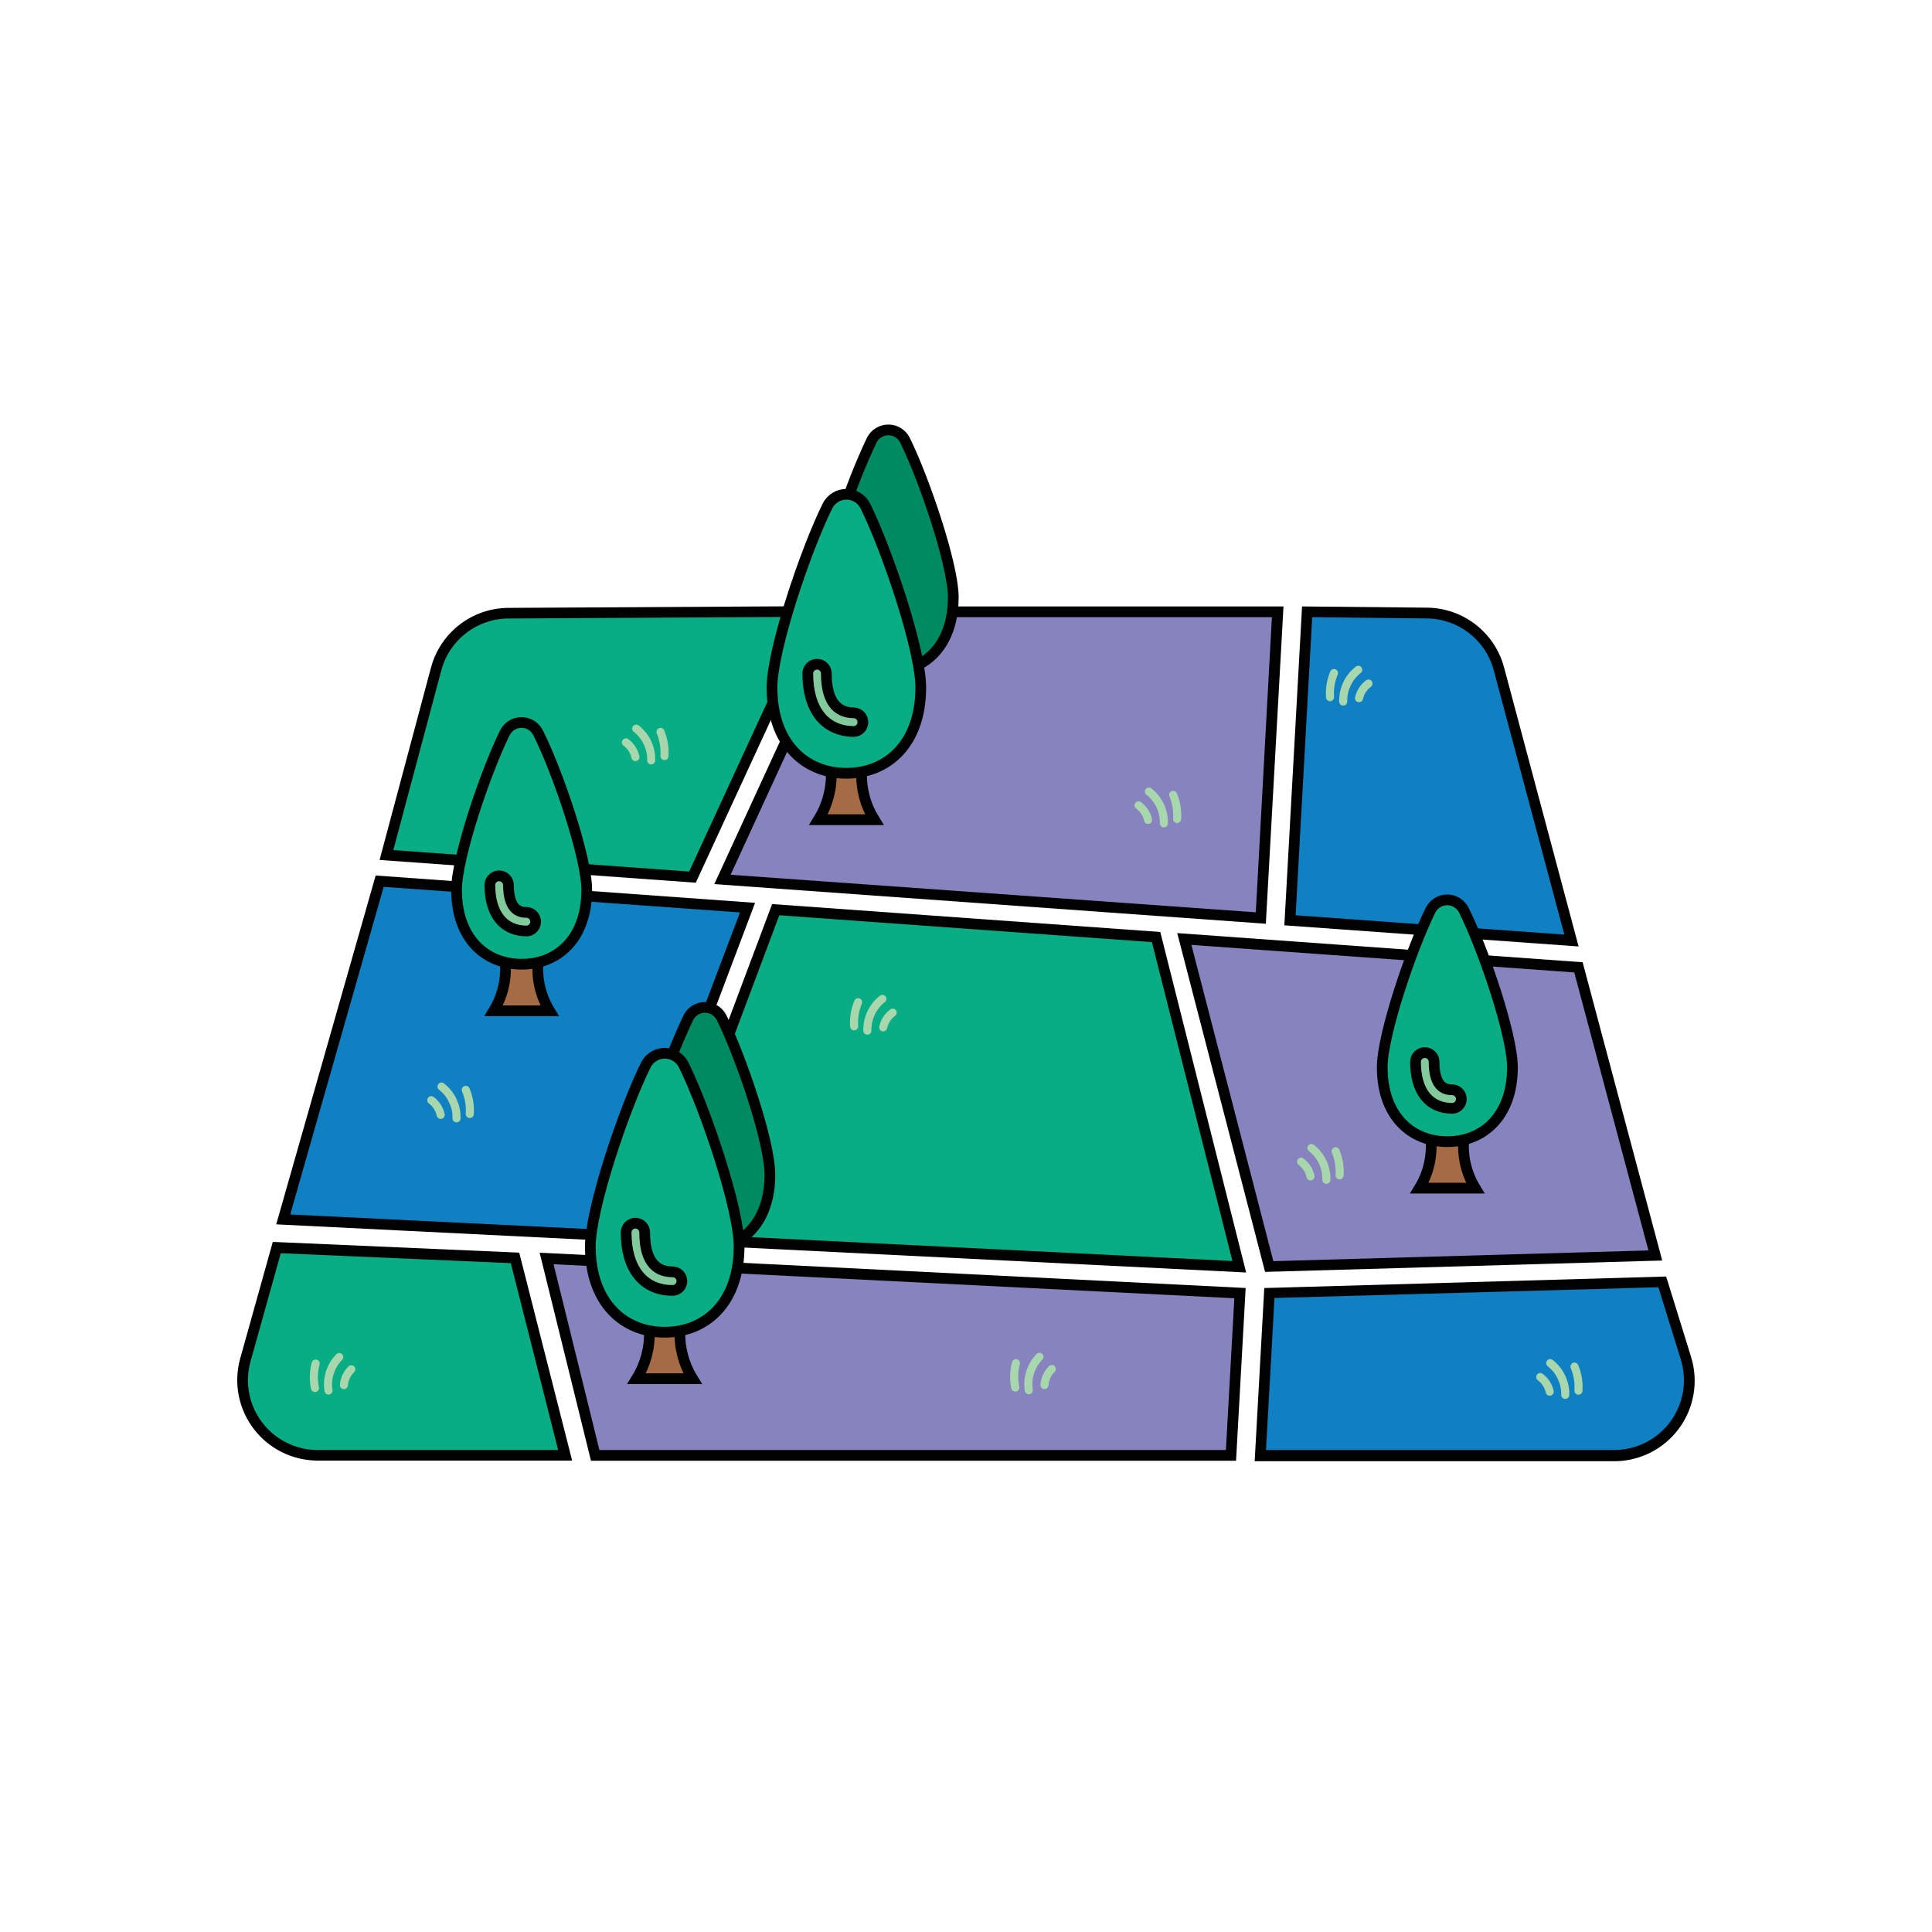
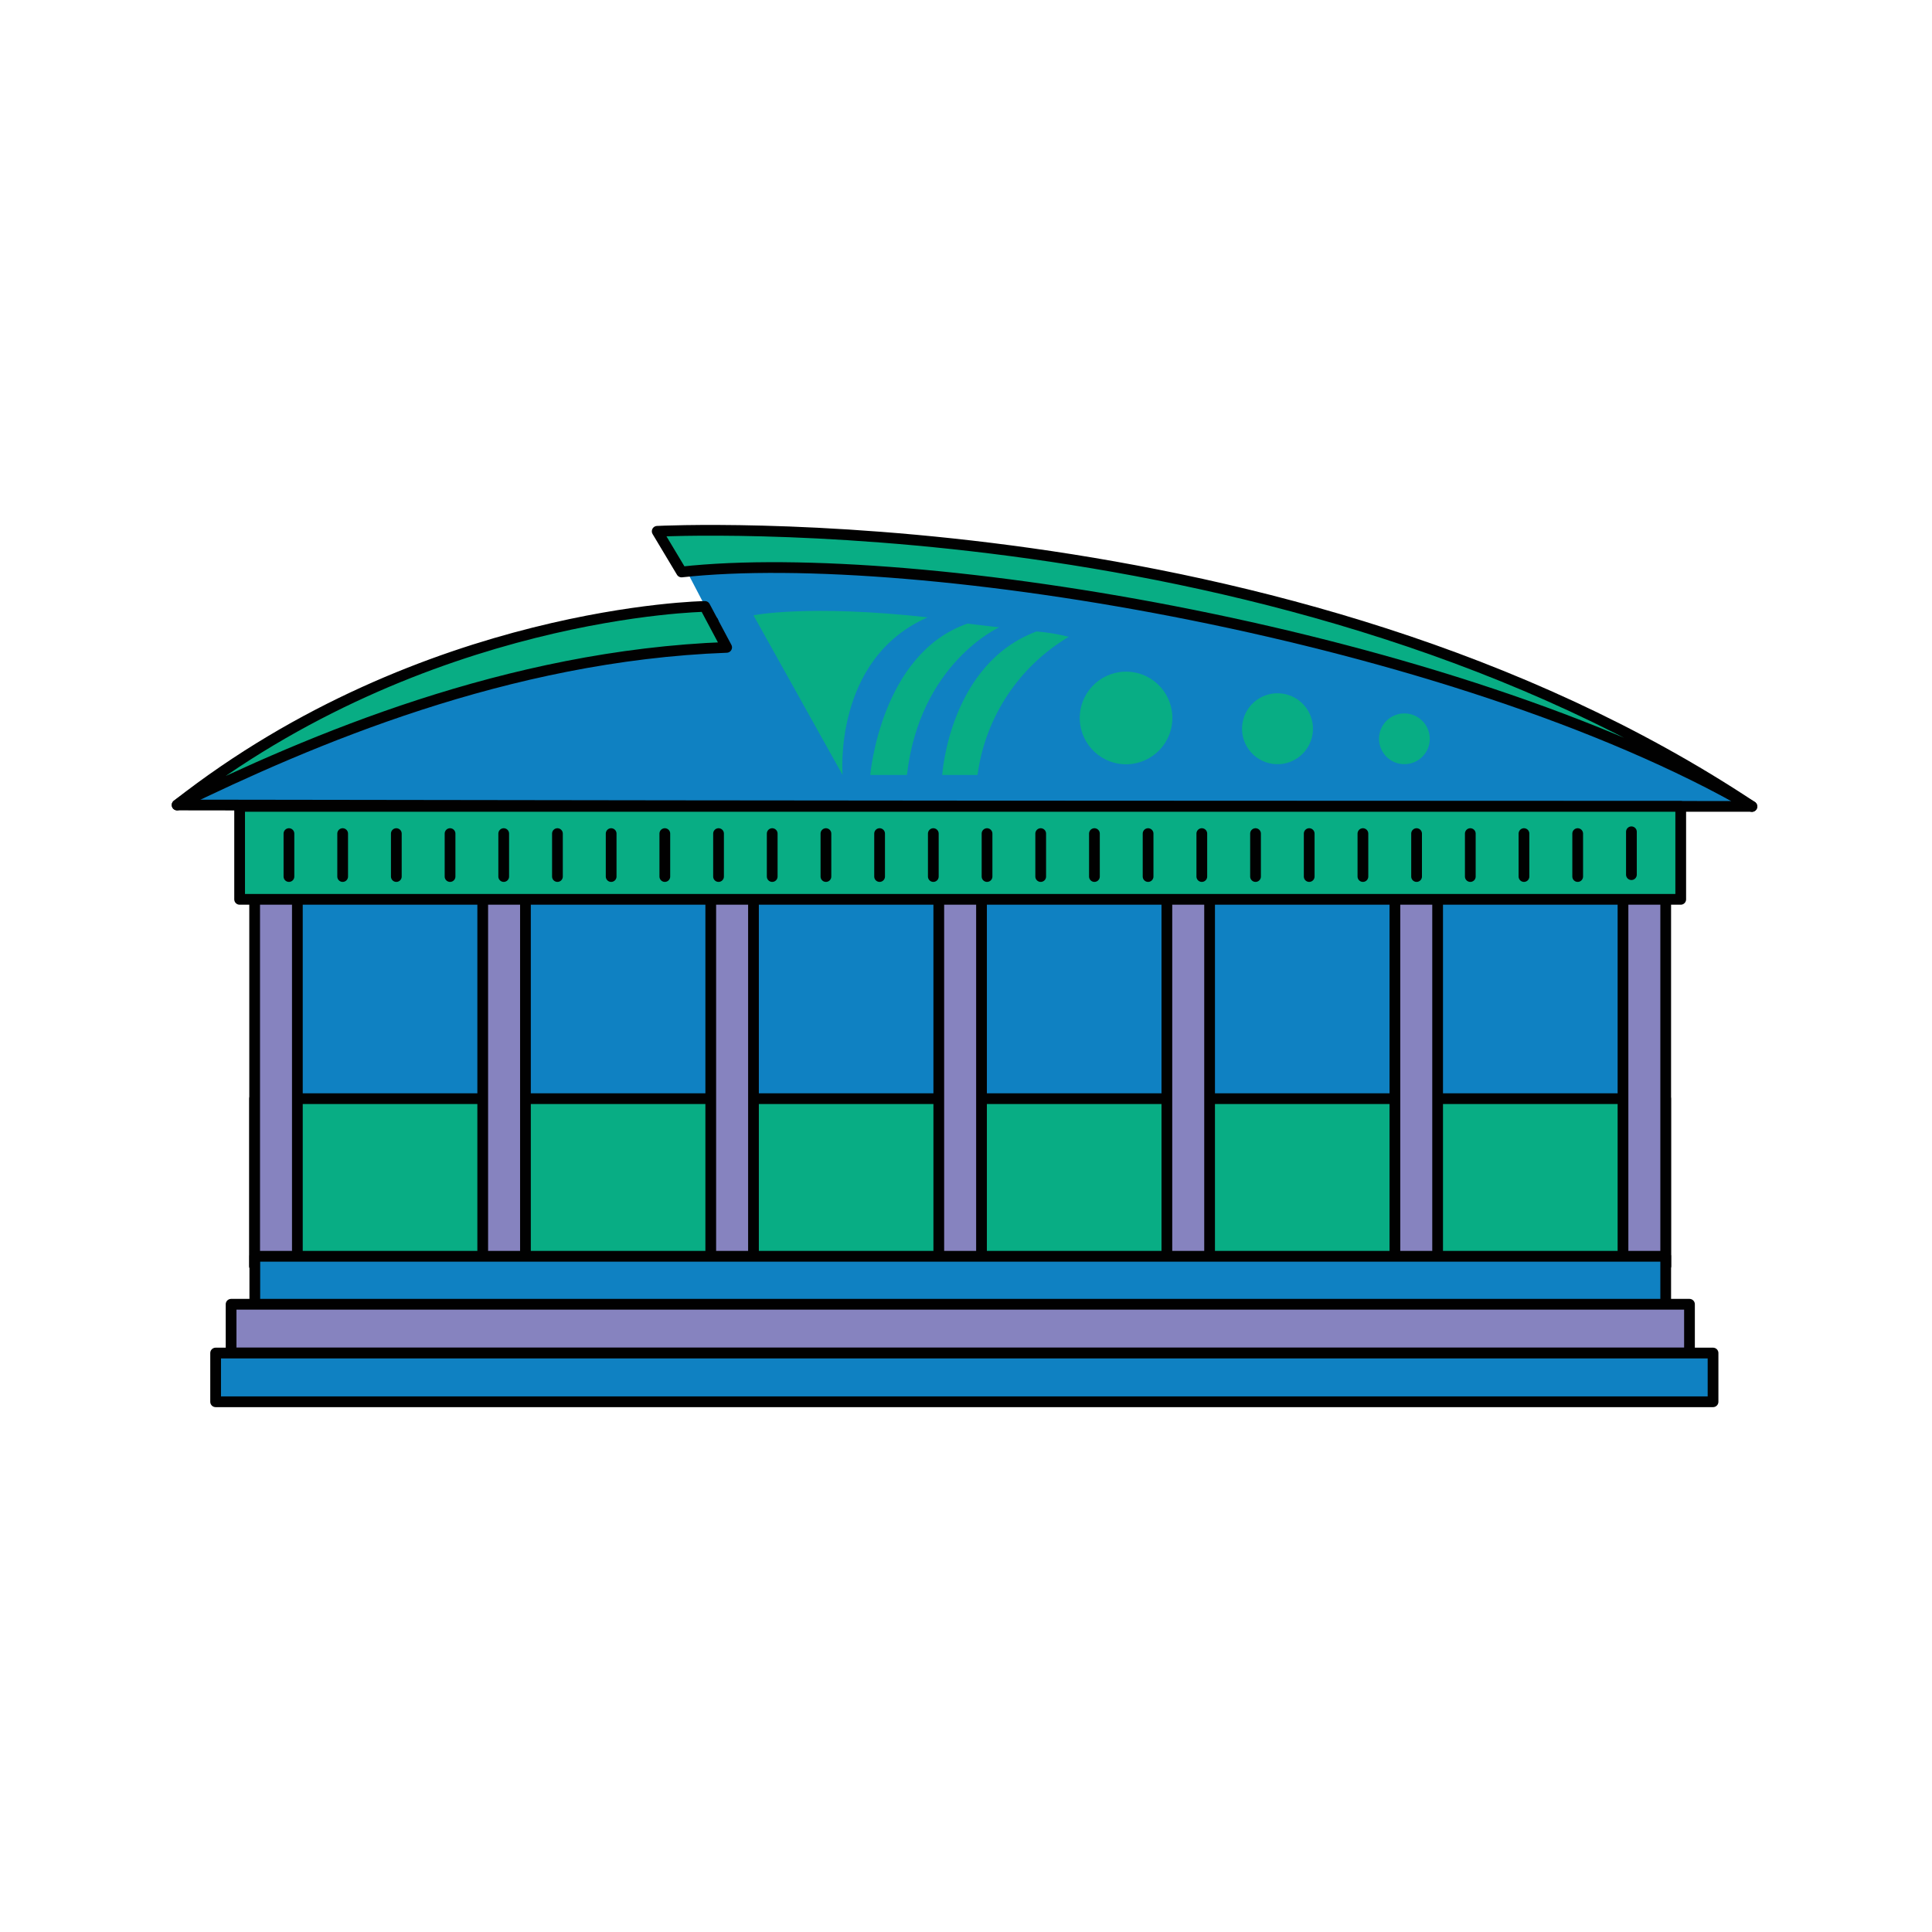
<svg xmlns="http://www.w3.org/2000/svg" id="Landmark" viewBox="0 0 360 360">
  <defs>
-     <style>.cls-1{fill:#0f81c2;}.cls-2{fill:#010101;}.cls-3,.cls-7{fill:#08ad84;}.cls-4,.cls-5{fill:#8683bf;}.cls-5{stroke:#a9d7ad;stroke-width:1.5px;}.cls-5,.cls-7,.cls-9{stroke-linecap:round;stroke-linejoin:round;}.cls-6{fill:#a56b44;}.cls-6,.cls-7,.cls-8,.cls-9{stroke:#010101;stroke-width:2px;}.cls-6,.cls-8{stroke-miterlimit:10;}.cls-8{fill:#82ca9c;}.cls-9{fill:#008a62;}</style>
+     <style>.cls-1{fill:#0f81c2;}.cls-1,.cls-3,.cls-4{stroke:#010101;stroke-linecap:round;stroke-linejoin:round;stroke-width:2px;}.cls-2,.cls-3{fill:#08ad84;}.cls-4{fill:#8683bf;}</style>
  </defs>
-   <path class="cls-1" d="M240.37,171.45,243.56,114l22.37.25A14,14,0,0,1,279.3,124.6l13.52,50.62Z" />
-   <path class="cls-2" d="M244.51,115l21.41.24a13,13,0,0,1,12.41,9.64l13.16,49.27-50.07-3.6L244.51,115m-1.89-2-3.3,59.42,54.83,3.94-13.89-52a15,15,0,0,0-14.32-11.13L242.62,113Z" />
-   <polygon class="cls-1" points="52.77 227.19 70.74 164.19 139.29 169.12 116.15 230.34 52.77 227.19" />
-   <path class="cls-2" d="M71.48,165.25l66.4,4.77L115.47,229.3l-61.39-3,17.4-61M70,163.14l-18.53,65,65.36,3.24,23.87-63.15L70,163.14Z" />
-   <path class="cls-3" d="M72,159.35l9.26-34.68a14,14,0,0,1,13.45-10.38l57.12-.32L129,163.45Z" />
-   <path class="cls-2" d="M150.27,115,128.41,162.4l-55.12-4,8.95-33.51a13,13,0,0,1,12.48-9.64l55.55-.31m3.13-2h0Zm0,0-58.69.33a15,15,0,0,0-14.4,11.12l-9.58,35.85,58.92,4.24L153.4,113Z" />
-   <polygon class="cls-4" points="134.61 163.85 157.55 113.96 238.1 113.96 234.93 171.06 134.61 163.85" />
-   <path class="cls-2" d="M237,115l-3,55-97.86-7,22.06-48H237m2.12-2Zm0,0H156.91L133.1,164.74l102.77,7.39L239.16,113Z" />
-   <path class="cls-3" d="M59.19,271.19a14,14,0,0,1-13.47-17.76l5.85-21L96,234.41l9.37,36.78Z" />
-   <path class="cls-2" d="M52.32,233.52l42.86,1.85L104,270.19H59.19A13,13,0,0,1,46.68,253.7l5.64-20.18m-1.5-2.07-6.07,21.71a15,15,0,0,0,14.44,19h47.42l-9.86-38.75-45.93-2Z" />
-   <polygon class="cls-3" points="121.65 230.61 144.57 169.5 215.43 174.59 230.97 236.03 121.65 230.61" />
-   <path class="cls-2" d="M145.24,170.55l69.4,5,15,59.42-106.6-5.28,22.17-59.13m-1.34-2.1-23.67,63.09,112,5.56-16-63.45-72.33-5.2Z" />
-   <polygon class="cls-4" points="110.91 271.19 101.86 234.51 231.06 240.97 229.38 271.19 110.91 271.19" />
-   <path class="cls-2" d="M103.15,235.57,230,241.91l-1.57,28.28H111.69l-8.54-34.62m-2.59-2.13,9.56,38.75h120.2L232.11,240l-131.55-6.58Z" />
-   <polygon class="cls-4" points="220.68 174.97 294.12 180.25 308.46 233.91 236.5 235.97 220.68 174.97" />
-   <path class="cls-2" d="M222,176.07l71.34,5.13L307.16,233l-69.89,2L222,176.07m-2.64-2.2L235.73,237l74-2.12L294.9,179.3l-75.54-5.43Z" />
-   <path class="cls-1" d="M234.84,271.19l1.69-30.3,73.22-2.1,4.42,14.26a14,14,0,0,1-13.36,18.14Z" />
-   <path class="cls-2" d="M309,239.82l4.2,13.53a13,13,0,0,1-12.41,16.84H235.9l1.58-28.33,71.54-2m1.46-2-74.9,2.15-1.79,32.27h67a15,15,0,0,0,14.32-19.43l-4.65-15Z" />
-   <path class="cls-5" d="M80.36,205a4.64,4.64,0,0,1,1.76,2.74" />
-   <path class="cls-5" d="M82.27,202.47a7.25,7.25,0,0,1,2.8,5.92" />
-   <path class="cls-5" d="M86.79,203.08a9.78,9.78,0,0,1,.74,4.5" />
-   <path class="cls-5" d="M212.16,150.06a4.61,4.61,0,0,1,1.77,2.73" />
-   <path class="cls-5" d="M214.08,147.5a7.23,7.23,0,0,1,2.79,5.92" />
-   <path class="cls-5" d="M218.6,148.11a9.89,9.89,0,0,1,.74,4.5" />
-   <path class="cls-5" d="M116.63,138.33a4.6,4.6,0,0,1,1.77,2.74" />
-   <path class="cls-5" d="M118.55,135.77a7.25,7.25,0,0,1,2.79,5.92" />
-   <path class="cls-5" d="M123.07,136.38a9.89,9.89,0,0,1,.74,4.5" />
-   <path class="cls-5" d="M242.44,216.47a4.64,4.64,0,0,1,1.76,2.74" />
-   <path class="cls-5" d="M244.36,213.91a7.27,7.27,0,0,1,2.79,5.92" />
-   <path class="cls-5" d="M248.87,214.52a9.78,9.78,0,0,1,.74,4.5" />
-   <path class="cls-5" d="M287,256.59a4.61,4.61,0,0,1,1.76,2.73" />
-   <path class="cls-5" d="M288.86,254a7.26,7.26,0,0,1,2.8,5.92" />
-   <path class="cls-5" d="M293.38,254.64a9.76,9.76,0,0,1,.74,4.5" />
-   <path class="cls-5" d="M166.34,188.69a4.6,4.6,0,0,0-1.77,2.74" />
-   <path class="cls-5" d="M164.42,186.13a7.28,7.28,0,0,0-2.8,5.92" />
-   <path class="cls-5" d="M159.9,186.74a9.89,9.89,0,0,0-.74,4.5" />
-   <path class="cls-5" d="M255,127.37a4.58,4.58,0,0,0-1.77,2.73" />
-   <path class="cls-5" d="M253.09,124.81a7.25,7.25,0,0,0-2.8,5.92" />
-   <path class="cls-5" d="M248.57,125.41a9.78,9.78,0,0,0-.74,4.5" />
-   <path class="cls-5" d="M196,255.09a4.61,4.61,0,0,0-1.38,3" />
-   <path class="cls-5" d="M193.7,252.82a7.28,7.28,0,0,0-2,6.24" />
-   <path class="cls-5" d="M189.31,254a9.9,9.9,0,0,0-.13,4.56" />
-   <path class="cls-5" d="M65.46,255.14a4.64,4.64,0,0,0-1.38,2.95" />
-   <path class="cls-5" d="M63.21,252.87a7.26,7.26,0,0,0-2,6.24" />
-   <path class="cls-5" d="M58.82,254.08a9.77,9.77,0,0,0-.13,4.56" />
-   <path id="Shape" class="cls-6" d="M102.4,188.34a15.08,15.08,0,0,1-2.15-9h-6.1a15.08,15.08,0,0,1-2.15,9Z" />
-   <path id="Shape-2" data-name="Shape" class="cls-7" d="M109.33,165.81c0,9.09-5.43,13.86-12.13,13.86s-12.13-4.77-12.13-13.86c0-6.08,5.44-22.05,9-29.26a3.46,3.46,0,0,1,6.2,0C103.9,143.76,109.33,159.73,109.33,165.81Z" />
-   <path id="Shape-3" data-name="Shape" class="cls-8" d="M98.2,173.48c-4.4,0-6.93-3.16-6.93-8.67a1.74,1.74,0,0,1,3.47,0c0,5.2,2.51,5.2,3.46,5.2a1.74,1.74,0,0,1,0,3.47Z" />
-   <path id="Shape-4" data-name="Shape" class="cls-6" d="M274.89,221.39a15.08,15.08,0,0,1-2.15-9h-6.1a15.08,15.08,0,0,1-2.15,9Z" />
-   <path id="Shape-5" data-name="Shape" class="cls-7" d="M281.82,198.86c0,9.1-5.43,13.87-12.13,13.87s-12.13-4.77-12.13-13.87c0-6.08,5.43-22.05,9-29.26a3.46,3.46,0,0,1,6.2,0C276.38,176.81,281.82,192.78,281.82,198.86Z" />
-   <path id="Shape-6" data-name="Shape" class="cls-8" d="M270.69,206.53c-4.41,0-6.93-3.16-6.93-8.67a1.73,1.73,0,0,1,3.46,0c0,5.2,2.52,5.2,3.47,5.2a1.74,1.74,0,0,1,0,3.47Z" />
-   <path id="Shape-7" data-name="Shape" class="cls-6" d="M162.91,152.74a15.91,15.91,0,0,1-2.37-8.92h-5.65a15.91,15.91,0,0,1-2.37,8.92Z" />
-   <path id="Shape-8" data-name="Shape" class="cls-9" d="M171.3,123.77h0c3.78-2,6.33-6.24,6.33-12.48,0-6.08-5.44-22.05-9-29.26a3.46,3.46,0,0,0-6.2,0,114.09,114.09,0,0,0-5.53,14.07Z" />
-   <path id="Shape-9" data-name="Shape" class="cls-7" d="M171.57,128.09c0,10.49-6.2,16-13.86,16s-13.86-5.5-13.86-16c0-7,6.21-25.45,10.32-33.77a3.94,3.94,0,0,1,7.09,0c4.1,8.32,10.31,26.75,10.31,33.77Z" />
-   <path id="Shape-10" data-name="Shape" class="cls-8" d="M159.18,136.3c-5.43,0-8.66-4-8.66-10.8a1.73,1.73,0,1,1,3.46,0c0,4.86,1.75,7.33,5.2,7.33a1.74,1.74,0,0,1,0,3.47Z" />
-   <path id="Shape-11" data-name="Shape" class="cls-6" d="M129.06,256.9a15.93,15.93,0,0,1-2.37-8.92H121a15.93,15.93,0,0,1-2.37,8.92Z" />
-   <path id="Shape-12" data-name="Shape" class="cls-9" d="M137.14,231.37h0c3.77-2,6.32-6.24,6.32-12.47s-5.44-22.06-9-29.27a3.46,3.46,0,0,0-6.2,0,114.09,114.09,0,0,0-5.53,14.07Z" />
-   <path id="Shape-13" data-name="Shape" class="cls-7" d="M137.72,232.24c0,10.49-6.2,16-13.86,16s-13.86-5.51-13.86-16c0-7,6.21-25.44,10.32-33.76a3.94,3.94,0,0,1,7.09,0c4.1,8.32,10.31,26.74,10.31,33.76Z" />
-   <path id="Shape-14" data-name="Shape" class="cls-8" d="M125.33,240.45c-5.43,0-8.66-4-8.66-10.8a1.73,1.73,0,1,1,3.46,0c0,4.87,1.75,7.34,5.2,7.34a1.73,1.73,0,1,1,0,3.46Z" />
+   <path class="cls-1" d="M126.29,103.21s105.61-7.45,200.13,47.05C183,150.26,33,150,33,150s37.45-28.63,99.87-34.19" />
+   <path class="cls-2" d="M140.4,114.65,157,144.4s-1.81-21.63,15.85-29.37C150.52,112.57,140.4,114.65,140.4,114.65Z" />
+   <path class="cls-2" d="M169,144.4c2.36-20.81,17.18-27.51,17.18-27.51s-1.82-.19-5.91-.69c-16.18,5.6-18.11,28.2-18.11,28.2Z" />
+   <path class="cls-2" d="M182.15,144.4a35.38,35.38,0,0,1,17-25.74,37.67,37.67,0,0,0-6-1c-16.27,6.06-17.58,26.74-17.58,26.74Z" />
+   <path class="cls-2" d="M218.35,135.12a8.63,8.63,0,1,1-7.17-9.86A8.62,8.62,0,0,1,218.35,135.12Z" />
+   <circle class="cls-2" cx="238.06" cy="135.79" r="6.61" transform="translate(67.92 350.66) rotate(-81.33)" />
+   <path class="cls-2" d="M266.36,138.41a4.73,4.73,0,1,1-3.94-5.42A4.74,4.74,0,0,1,266.36,138.41Z" />
+   <path class="cls-3" d="M135.4,120.63,131.34,113S79.19,113.77,33,150C57.79,137.93,94.45,122.15,135.4,120.63Z" />
+   <path class="cls-3" d="M127,106.58,122.46,99s117.56-6.08,204,51.28C270.65,118.26,170.83,101.76,127,106.58Z" />
+   <rect class="cls-1" x="51.43" y="164.89" width="254.96" height="71.07" />
+   <rect class="cls-3" x="47.45" y="204.72" width="262.92" height="31.23" />
+   <rect class="cls-4" x="47.45" y="164.89" width="7.96" height="71.07" />
+   <rect class="cls-4" x="89.95" y="164.89" width="7.96" height="71.07" />
+   <rect class="cls-4" x="132.44" y="164.89" width="7.96" height="71.07" />
+   <rect class="cls-4" x="174.93" y="164.89" width="7.96" height="71.07" />
+   <rect class="cls-4" x="217.43" y="164.89" width="7.96" height="71.07" />
+   <rect class="cls-4" x="259.92" y="164.89" width="7.96" height="71.07" />
+   <rect class="cls-4" x="302.42" y="164.89" width="7.96" height="71.07" />
+   <rect class="cls-3" x="44.65" y="150.26" width="268.53" height="17.32" />
+   <line class="cls-1" x1="53.84" y1="163.33" x2="53.84" y2="155.33" />
+   <line class="cls-1" x1="63.85" y1="163.33" x2="63.85" y2="155.33" />
+   <line class="cls-1" x1="73.85" y1="163.33" x2="73.85" y2="155.33" />
+   <line class="cls-1" x1="83.86" y1="163.33" x2="83.86" y2="155.33" />
+   <line class="cls-1" x1="93.86" y1="163.33" x2="93.86" y2="155.33" />
+   <line class="cls-1" x1="103.87" y1="163.33" x2="103.87" y2="155.33" />
+   <line class="cls-1" x1="113.88" y1="163.33" x2="113.88" y2="155.33" />
+   <line class="cls-1" x1="123.88" y1="163.33" x2="123.88" y2="155.33" />
+   <line class="cls-1" x1="133.89" y1="163.33" x2="133.89" y2="155.33" />
+   <line class="cls-1" x1="143.89" y1="163.33" x2="143.89" y2="155.33" />
+   <line class="cls-1" x1="153.9" y1="163.33" x2="153.9" y2="155.33" />
+   <line class="cls-1" x1="163.9" y1="163.33" x2="163.9" y2="155.33" />
+   <line class="cls-1" x1="173.91" y1="163.33" x2="173.91" y2="155.33" />
+   <line class="cls-1" x1="183.92" y1="163.33" x2="183.92" y2="155.33" />
+   <line class="cls-1" x1="193.92" y1="163.33" x2="193.92" y2="155.33" />
+   <line class="cls-1" x1="203.93" y1="163.33" x2="203.93" y2="155.33" />
+   <line class="cls-1" x1="213.93" y1="163.33" x2="213.93" y2="155.33" />
+   <line class="cls-1" x1="223.94" y1="163.33" x2="223.94" y2="155.33" />
+   <line class="cls-1" x1="233.95" y1="163.33" x2="233.95" y2="155.33" />
+   <line class="cls-1" x1="243.95" y1="163.33" x2="243.95" y2="155.33" />
+   <line class="cls-1" x1="253.96" y1="163.33" x2="253.96" y2="155.33" />
+   <line class="cls-1" x1="263.96" y1="163.33" x2="263.96" y2="155.33" />
+   <line class="cls-1" x1="273.97" y1="163.33" x2="273.97" y2="155.33" />
+   <line class="cls-1" x1="283.97" y1="163.33" x2="283.97" y2="155.33" />
+   <line class="cls-1" x1="293.98" y1="163.33" x2="293.98" y2="155.33" />
+   <line class="cls-1" x1="303.99" y1="162.98" x2="303.99" y2="154.99" />
+   <rect class="cls-1" x="47.48" y="234.09" width="262.9" height="9.08" />
+   <rect class="cls-4" x="43.06" y="243.03" width="271.75" height="9.08" />
+   <rect class="cls-1" x="40.18" y="252.12" width="279.02" height="9.08" />
</svg>
